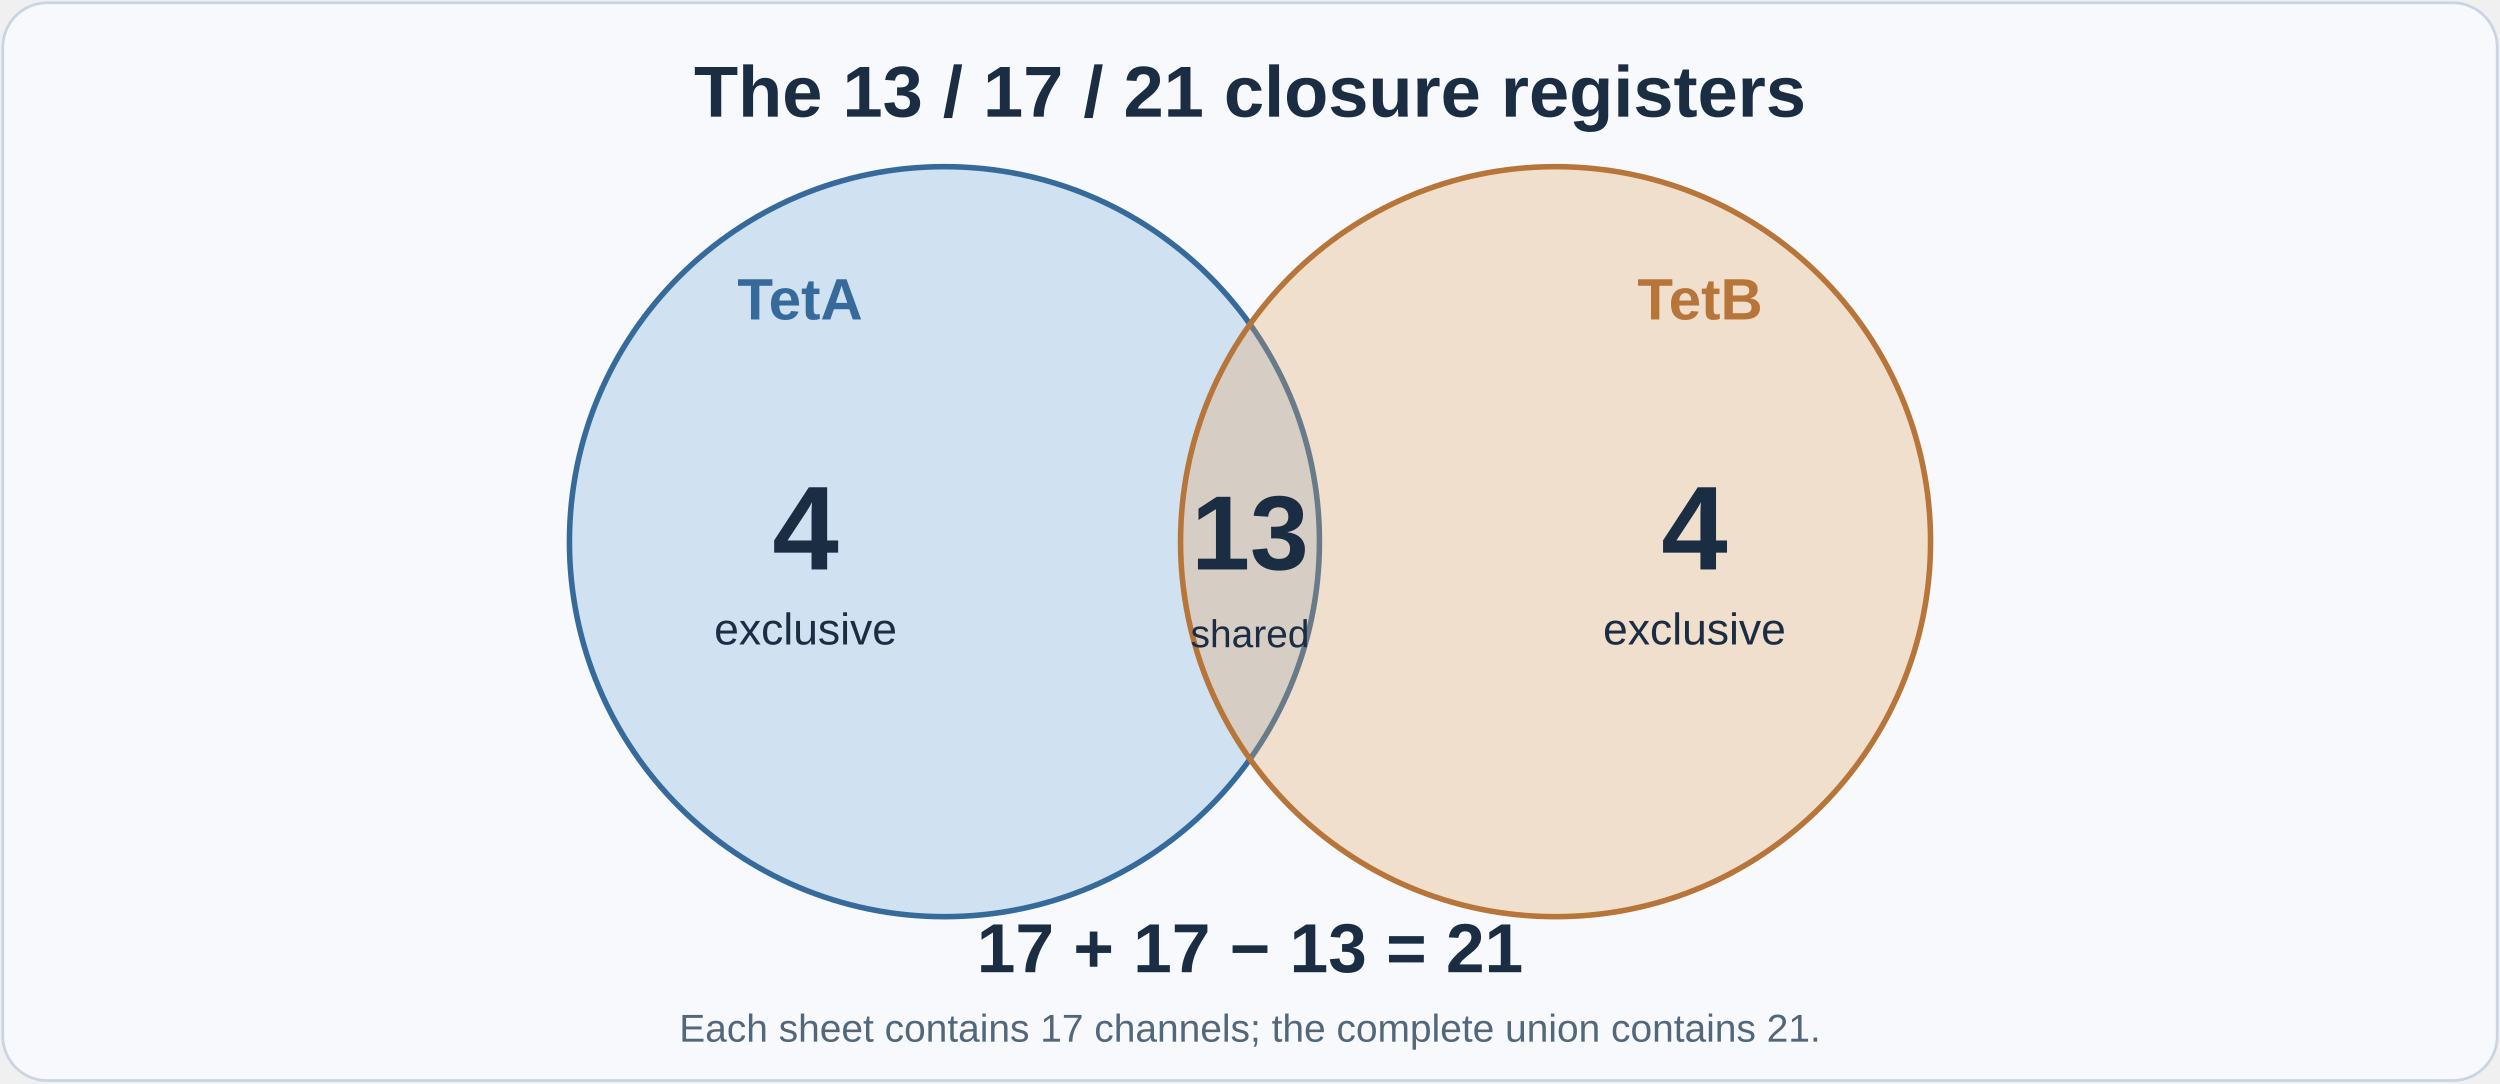
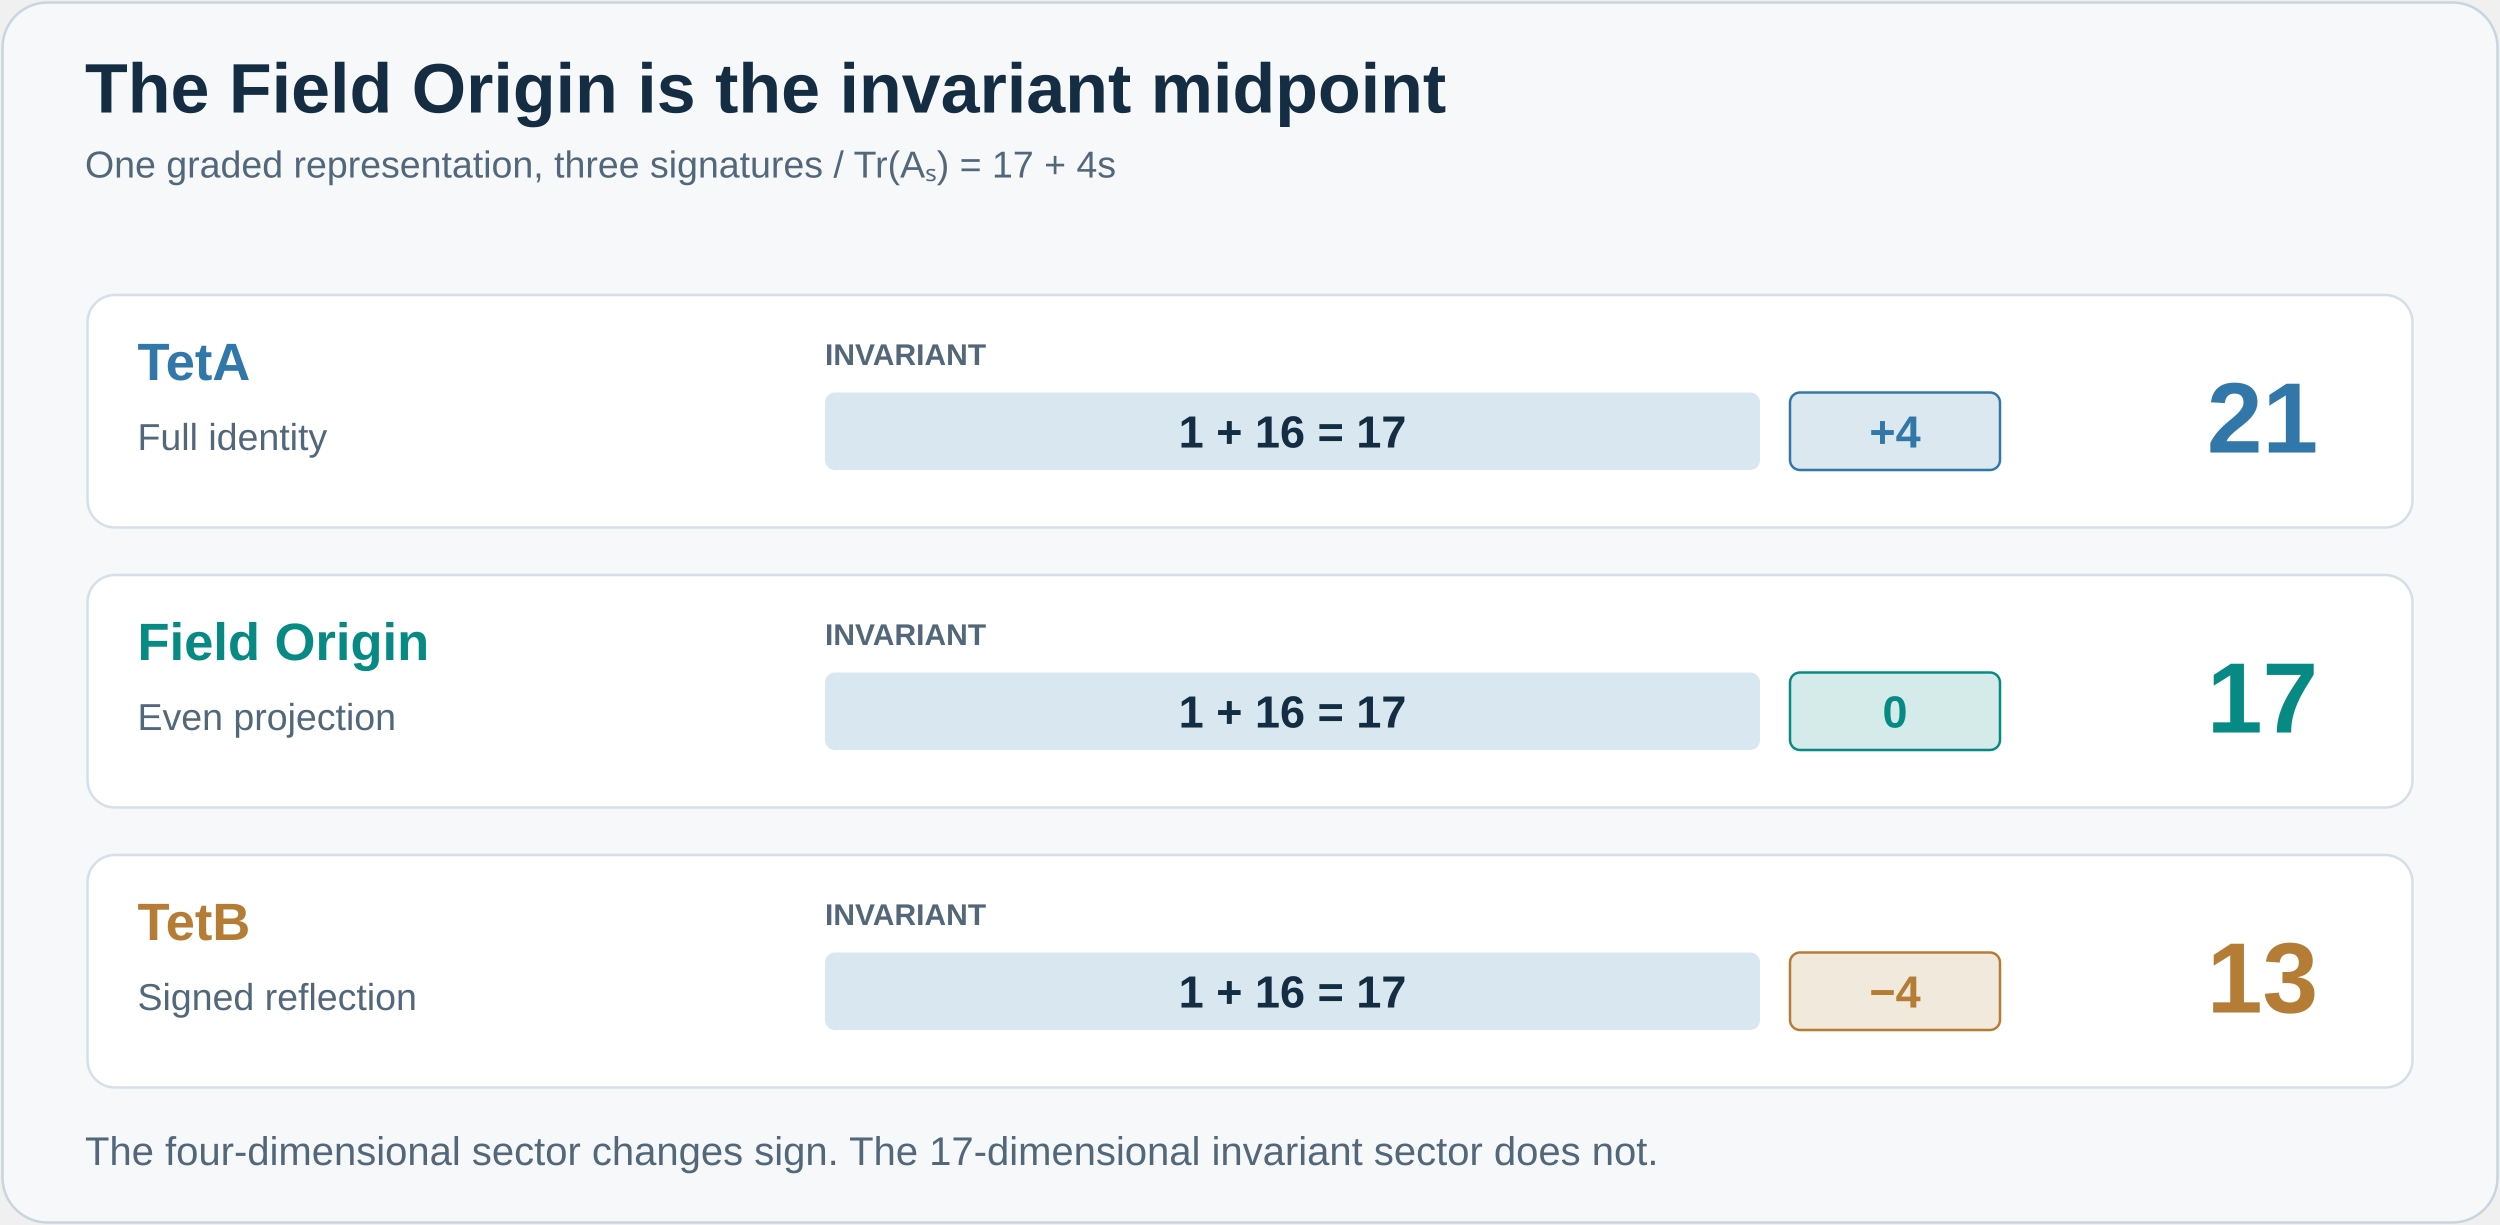
- <svg xmlns="http://www.w3.org/2000/svg" viewBox="0 0 900 390" width="900" height="390" role="img">
-   <rect x="1" y="1" width="898" height="388" rx="16" fill="#f7f9fc" stroke="#cbd5e1" />
-   <g font-family="Arial, sans-serif" fill="#1b2d42">
-     <text x="450" y="42" text-anchor="middle" font-size="26" fill="#1b2d42" font-weight="bold">The 13 / 17 / 21 closure registers</text>
-     <circle cx="340" cy="195" r="135" fill="#5c9bd0" fill-opacity=".25" stroke="#356a9b" stroke-width="2" />
-     <circle cx="560" cy="195" r="135" fill="#e2a05d" fill-opacity=".3" stroke="#b77539" stroke-width="2" />
-     <text x="288" y="115" text-anchor="middle" font-size="21" fill="#356a9b" font-weight="bold">TetA</text>
-     <text x="612" y="115" text-anchor="middle" font-size="21" fill="#b77539" font-weight="bold">TetB</text>
-     <text x="290" y="205" text-anchor="middle" font-size="43" fill="#1b2d42" font-weight="bold">4</text>
-     <text x="610" y="205" text-anchor="middle" font-size="43" fill="#1b2d42" font-weight="bold">4</text>
-     <text x="450" y="205" text-anchor="middle" font-size="38" fill="#1b2d42" font-weight="bold">13</text>
-     <text x="290" y="232" text-anchor="middle" font-size="16" fill="#1b2d42" font-weight="normal">exclusive</text>
-     <text x="610" y="232" text-anchor="middle" font-size="16" fill="#1b2d42" font-weight="normal">exclusive</text>
-     <text x="450" y="233" text-anchor="middle" font-size="14" fill="#1b2d42" font-weight="normal">shared</text>
-     <text x="450" y="350" text-anchor="middle" font-size="25" fill="#1b2d42" font-weight="bold">17 + 17 − 13 = 21</text>
-     <text x="450" y="375" text-anchor="middle" font-size="14" fill="#526779" font-weight="normal">Each sheet contains 17 channels; the complete union contains 21.</text>
+ <svg xmlns="http://www.w3.org/2000/svg" width="1000" height="490" viewBox="0 0 1000 490" role="img">
+   <defs>
+     <linearGradient id="stone" x2="0.75" y2="1">
+       <stop stop-color="#f3d6a0" />
+       <stop offset="1" stop-color="#b7894f" />
+     </linearGradient>
+     <linearGradient id="shade" x2="1" y2="1">
+       <stop stop-color="#b89c76" />
+       <stop offset="1" stop-color="#6d593d" />
+     </linearGradient>
+     <linearGradient id="dark" x2="1" y2="1">
+       <stop stop-color="#0a192b" />
+       <stop offset="1" stop-color="#1a3e50" />
+     </linearGradient>
+   </defs>
+   <rect x="1" y="1" width="998" height="488" rx="18" fill="#f6f8fa" stroke="#c8d5df" />
+   <g font-family="Arial, Helvetica, sans-serif" fill="#142d43">
+     <text x="34" y="45" font-size="28" fill="#142d43" font-weight="700" text-anchor="start">The Field Origin is the invariant midpoint</text>
+     <text x="34" y="71" font-size="15" fill="#52677a" font-weight="400" text-anchor="start">One graded representation, three signatures  /  Tr(Aₛ) = 17 + 4s</text>
+     <rect x="35" y="118" width="930" height="93" rx="11" fill="white" stroke="#d4dfe8" />
+     <text x="55" y="152" font-size="21" fill="#3277a9" font-weight="700" text-anchor="start">TetA</text>
+     <text x="55" y="180" font-size="15" fill="#52677a" font-weight="400" text-anchor="start">Full identity</text>
+     <text x="330" y="146" font-size="12" fill="#52677a" font-weight="700" text-anchor="start">INVARIANT</text>
+     <rect x="330" y="157" width="374" height="31" rx="4" fill="#d8e7f0" />
+     <rect x="716" y="157" width="84" height="31" rx="4" fill="#3277a9" fill-opacity=".17" stroke="#3277a9" />
+     <text x="517" y="179" font-size="18" fill="#142d43" font-weight="700" text-anchor="middle">1 + 16 = 17</text>
+     <text x="758" y="179" font-size="18" fill="#3277a9" font-weight="700" text-anchor="middle">+4</text>
+     <text x="905" y="181" font-size="40" fill="#3277a9" font-weight="700" text-anchor="middle">21</text>
+     <rect x="35" y="230" width="930" height="93" rx="11" fill="white" stroke="#d4dfe8" />
+     <text x="55" y="264" font-size="21" fill="#078a83" font-weight="700" text-anchor="start">Field Origin</text>
+     <text x="55" y="292" font-size="15" fill="#52677a" font-weight="400" text-anchor="start">Even projection</text>
+     <text x="330" y="258" font-size="12" fill="#52677a" font-weight="700" text-anchor="start">INVARIANT</text>
+     <rect x="330" y="269" width="374" height="31" rx="4" fill="#d8e7f0" />
+     <rect x="716" y="269" width="84" height="31" rx="4" fill="#078a83" fill-opacity=".17" stroke="#078a83" />
+     <text x="517" y="291" font-size="18" fill="#142d43" font-weight="700" text-anchor="middle">1 + 16 = 17</text>
+     <text x="758" y="291" font-size="18" fill="#078a83" font-weight="700" text-anchor="middle">0</text>
+     <text x="905" y="293" font-size="40" fill="#078a83" font-weight="700" text-anchor="middle">17</text>
+     <rect x="35" y="342" width="930" height="93" rx="11" fill="white" stroke="#d4dfe8" />
+     <text x="55" y="376" font-size="21" fill="#b57c36" font-weight="700" text-anchor="start">TetB</text>
+     <text x="55" y="404" font-size="15" fill="#52677a" font-weight="400" text-anchor="start">Signed reflection</text>
+     <text x="330" y="370" font-size="12" fill="#52677a" font-weight="700" text-anchor="start">INVARIANT</text>
+     <rect x="330" y="381" width="374" height="31" rx="4" fill="#d8e7f0" />
+     <rect x="716" y="381" width="84" height="31" rx="4" fill="#b57c36" fill-opacity=".17" stroke="#b57c36" />
+     <text x="517" y="403" font-size="18" fill="#142d43" font-weight="700" text-anchor="middle">1 + 16 = 17</text>
+     <text x="758" y="403" font-size="18" fill="#b57c36" font-weight="700" text-anchor="middle">−4</text>
+     <text x="905" y="405" font-size="40" fill="#b57c36" font-weight="700" text-anchor="middle">13</text>
+     <text x="34" y="466" font-size="16" fill="#52677a" font-weight="400" text-anchor="start">The four-dimensional sector changes sign. The 17-dimensional invariant sector does not.</text>
  </g>
</svg>
